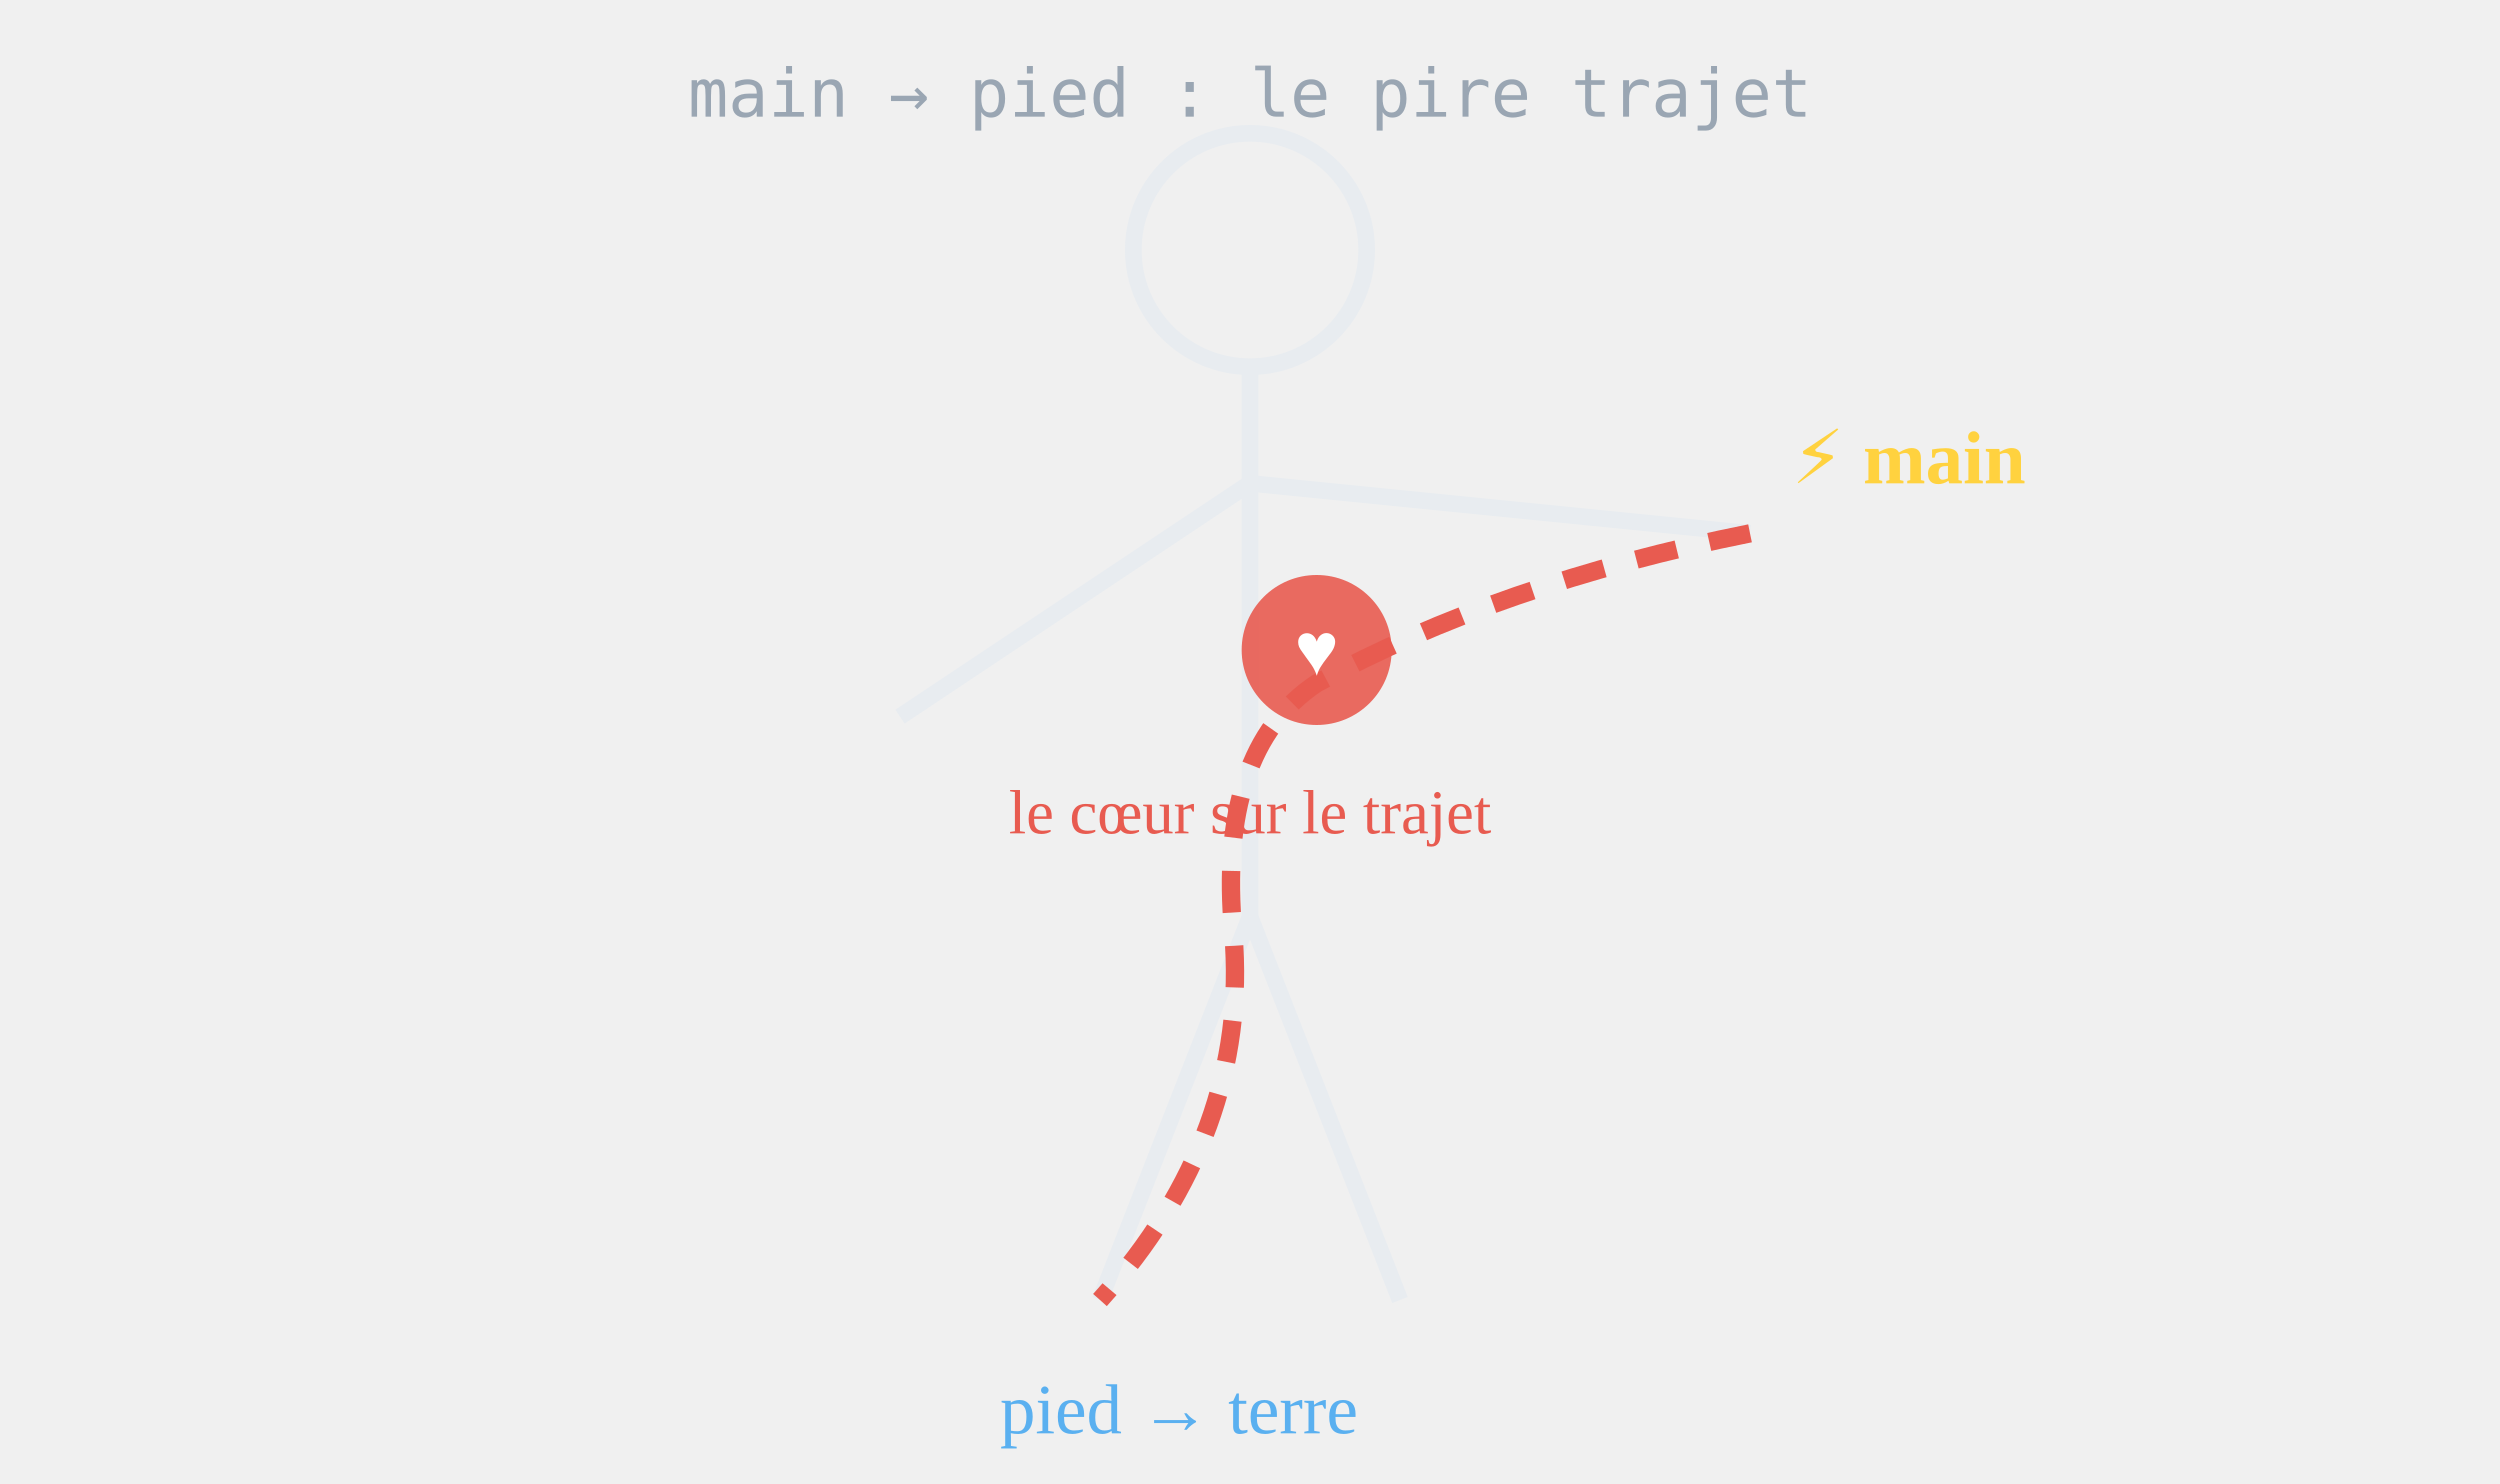
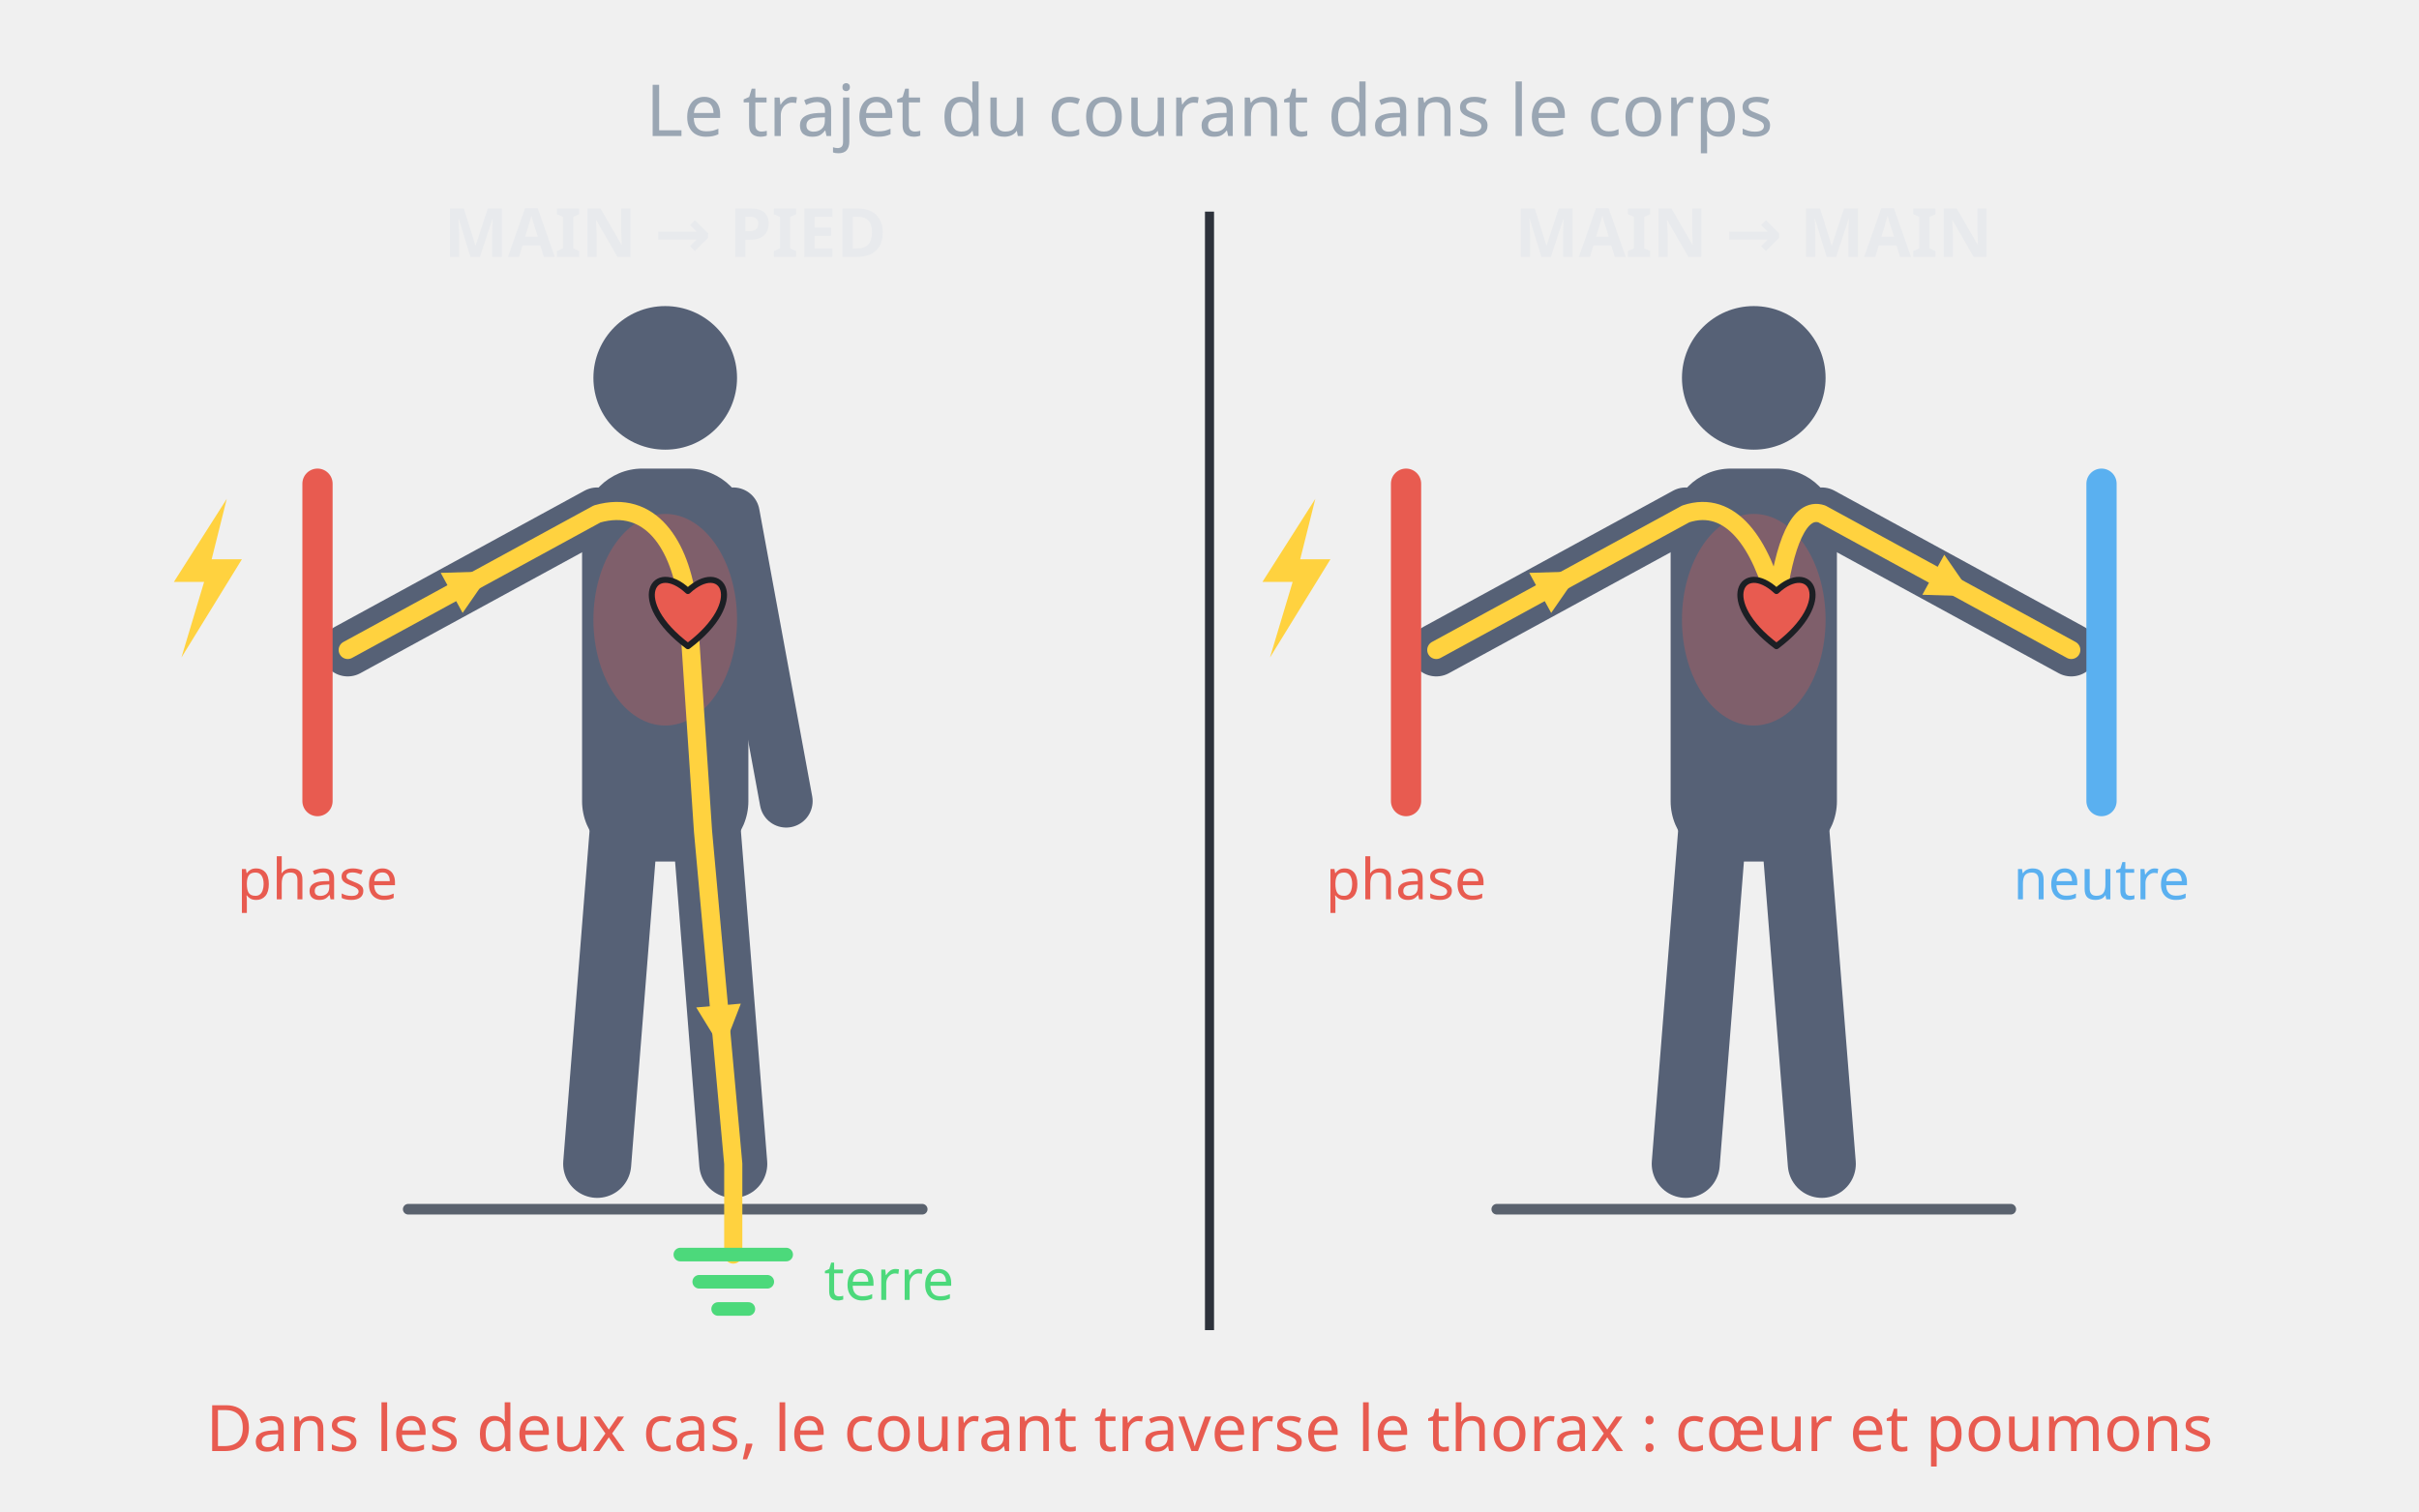
- <svg xmlns="http://www.w3.org/2000/svg" width="300" height="178" viewBox="0 0 300 178" role="img" aria-label="Trajet du courant dans le corps humain">
-   <circle cx="150" cy="30" r="14" fill="none" stroke="#e8ecf0" stroke-width="2" />
-   <line x1="150" y1="44" x2="150" y2="110" stroke="#e8ecf0" stroke-width="2" />
-   <line x1="150" y1="58" x2="108" y2="86" stroke="#e8ecf0" stroke-width="2" />
-   <line x1="150" y1="58" x2="210" y2="64" stroke="#e8ecf0" stroke-width="2" />
-   <line x1="150" y1="110" x2="132" y2="156" stroke="#e8ecf0" stroke-width="2" />
-   <line x1="150" y1="110" x2="168" y2="156" stroke="#e8ecf0" stroke-width="2" />
-   <path d="M210 64 q-30 6 -52 18 q-12 8 -10 30 q2 24 -16 44" fill="none" stroke="#e85b50" stroke-width="2.2" stroke-dasharray="5 4" />
-   <circle cx="158" cy="78" r="9" fill="#e85b50" opacity="0.9" />
-   <text x="158" y="81" text-anchor="middle" font-size="9" fill="#fff" font-weight="bold">♥</text>
-   <text x="215" y="58" font-size="9" fill="#ffd23f" font-weight="bold">⚡ main</text>
-   <text x="120" y="172" font-size="8.5" fill="#5ab0f0">pied → terre</text>
-   <text x="150" y="100" text-anchor="middle" font-size="7.5" fill="#e85b50">le cœur sur le trajet</text>
-   <text x="150" y="14" text-anchor="middle" font-size="8" fill="#9aa6b3" font-family="monospace">main → pied : le pire trajet</text>
+ <svg xmlns="http://www.w3.org/2000/svg" viewBox="0 0 320 200" font-family="'Segoe UI',system-ui,sans-serif" role="img" aria-label="Deux trajets du courant dans le corps : main-pied et main-main, tous deux à travers le thorax">
+   <text x="160" y="18" text-anchor="middle" font-size="9.5" fill="#9aa6b3" font-weight="normal">Le trajet du courant dans le corps</text>
+   <line x1="160" y1="28" x2="160" y2="176" stroke="#2d323b" stroke-width="1.2" />
+   <text x="88" y="34" text-anchor="middle" font-size="9" fill="#e8eaed" font-weight="bold">MAIN → PIED</text>
+   <line x1="54" y1="160" x2="122" y2="160" stroke="#5a626e" stroke-width="1.4" stroke-linecap="round" />
+   <line x1="82.5" y1="110" x2="79" y2="154" stroke="#566176" stroke-width="9" stroke-linecap="round" />
+   <line x1="93.5" y1="110" x2="97" y2="154" stroke="#566176" stroke-width="9" stroke-linecap="round" />
+   <line x1="79" y1="68" x2="46" y2="86" stroke="#566176" stroke-width="7" stroke-linecap="round" />
+   <line x1="97" y1="68" x2="104" y2="106" stroke="#566176" stroke-width="7" stroke-linecap="round" />
+   <rect x="77" y="62" width="22" height="52" rx="8" fill="#566176" />
+   <circle cx="88" cy="50" r="9.5" fill="#566176" />
+   <ellipse cx="88" cy="82" rx="9.5" ry="14" fill="#e85b50" opacity="0.28" />
+   <line x1="42" y1="64" x2="42" y2="106" stroke="#e85b50" stroke-width="4" stroke-linecap="round" />
+   <text x="42" y="119" text-anchor="middle" font-size="7.5" fill="#e85b50" font-weight="normal">phase</text>
+   <polygon points="30,66 23,77 27,77 24,87 32,74 28,74" fill="#ffd23f" />
+   <path d="M46,86 L79,68 C86,66 90,72 91,80 L93,110 L97,154 L97,166" fill="none" stroke="#ffd23f" stroke-width="2.4" stroke-linecap="round" stroke-linejoin="round" />
+   <polygon points="65.0,75.6 58.3,75.8 61.2,81.1" fill="#ffd23f" />
+   <polygon points="95.6,139.0 98.0,132.8 92.1,133.3" fill="#ffd23f" />
+   <line x1="90" y1="166.0" x2="104" y2="166.0" stroke="#4cd97b" stroke-width="1.8" stroke-linecap="round" />
+   <line x1="92.5" y1="169.6" x2="101.5" y2="169.6" stroke="#4cd97b" stroke-width="1.8" stroke-linecap="round" />
+   <line x1="95" y1="173.2" x2="99" y2="173.2" stroke="#4cd97b" stroke-width="1.8" stroke-linecap="round" />
+   <text x="109" y="172" text-anchor="start" font-size="7.5" fill="#4cd97b" font-weight="normal">terre</text>
+   <path d="M91,85.5 C83.0,79.5 86.5,74.0 91,78.2 C95.5,74.0 99.0,79.5 91,85.5 Z" fill="#e85b50" stroke="#1c1f24" stroke-width="0.8" stroke-linejoin="round" />
+   <text x="232" y="34" text-anchor="middle" font-size="9" fill="#e8eaed" font-weight="bold">MAIN → MAIN</text>
+   <line x1="198" y1="160" x2="266" y2="160" stroke="#5a626e" stroke-width="1.4" stroke-linecap="round" />
+   <line x1="226.5" y1="110" x2="223" y2="154" stroke="#566176" stroke-width="9" stroke-linecap="round" />
+   <line x1="237.5" y1="110" x2="241" y2="154" stroke="#566176" stroke-width="9" stroke-linecap="round" />
+   <line x1="223" y1="68" x2="190" y2="86" stroke="#566176" stroke-width="7" stroke-linecap="round" />
+   <line x1="241" y1="68" x2="274" y2="86" stroke="#566176" stroke-width="7" stroke-linecap="round" />
+   <rect x="221" y="62" width="22" height="52" rx="8" fill="#566176" />
+   <circle cx="232" cy="50" r="9.5" fill="#566176" />
+   <ellipse cx="232" cy="82" rx="9.5" ry="14" fill="#e85b50" opacity="0.28" />
+   <line x1="186" y1="64" x2="186" y2="106" stroke="#e85b50" stroke-width="4" stroke-linecap="round" />
+   <text x="186" y="119" text-anchor="middle" font-size="7.5" fill="#e85b50" font-weight="normal">phase</text>
+   <line x1="278" y1="64" x2="278" y2="106" stroke="#5ab0f0" stroke-width="4" stroke-linecap="round" />
+   <text x="278" y="119" text-anchor="middle" font-size="7.5" fill="#5ab0f0" font-weight="normal">neutre</text>
+   <polygon points="174,66 167,77 171,77 168,87 176,74 172,74" fill="#ffd23f" />
+   <path d="M190,86 L223,68 C229,66 233,72 235,80 C236,72 238,67 241,68 L274,86" fill="none" stroke="#ffd23f" stroke-width="2.4" stroke-linecap="round" stroke-linejoin="round" />
+   <polygon points="209.0,75.6 202.3,75.8 205.2,81.1" fill="#ffd23f" />
+   <polygon points="261.0,78.9 257.2,73.4 254.3,78.7" fill="#ffd23f" />
+   <path d="M235,85.5 C227.0,79.5 230.5,74.0 235,78.2 C239.5,74.0 243.0,79.5 235,85.5 Z" fill="#e85b50" stroke="#1c1f24" stroke-width="0.8" stroke-linejoin="round" />
+   <text x="160" y="192" text-anchor="middle" font-size="8.5" fill="#e85b50" font-weight="normal">Dans les deux cas, le courant traverse le thorax : cœur et poumons</text>
</svg>
